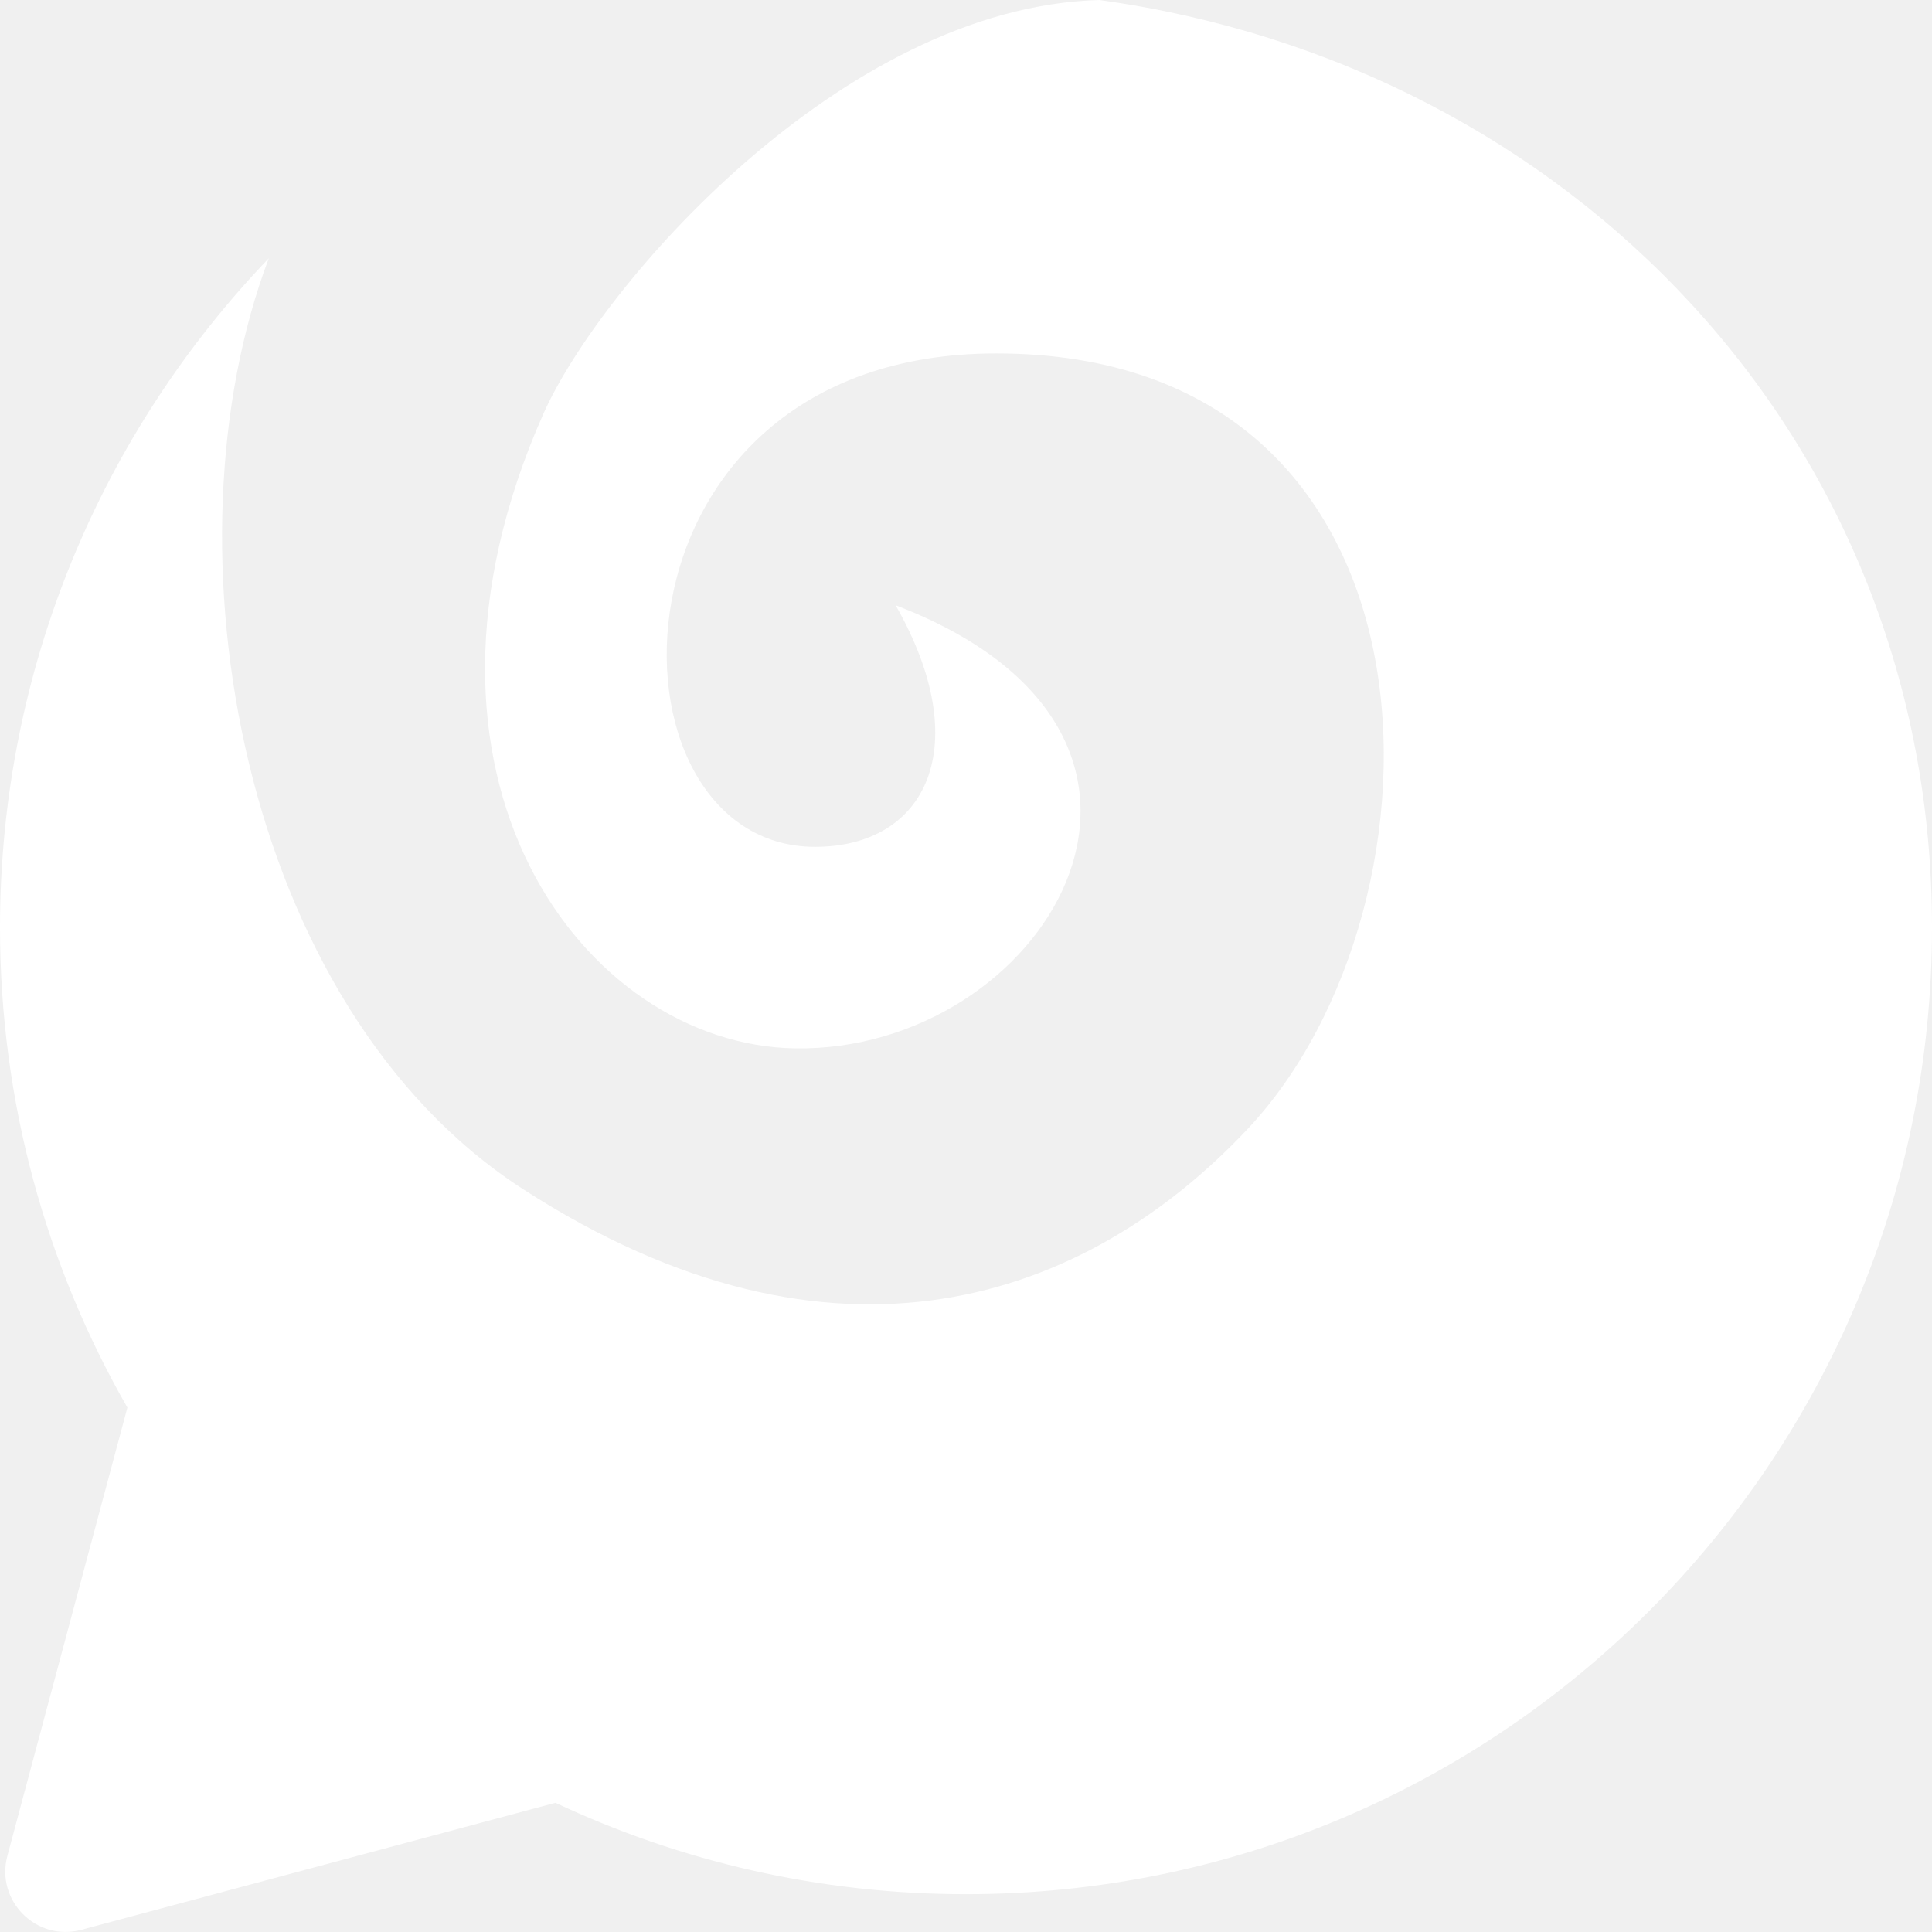
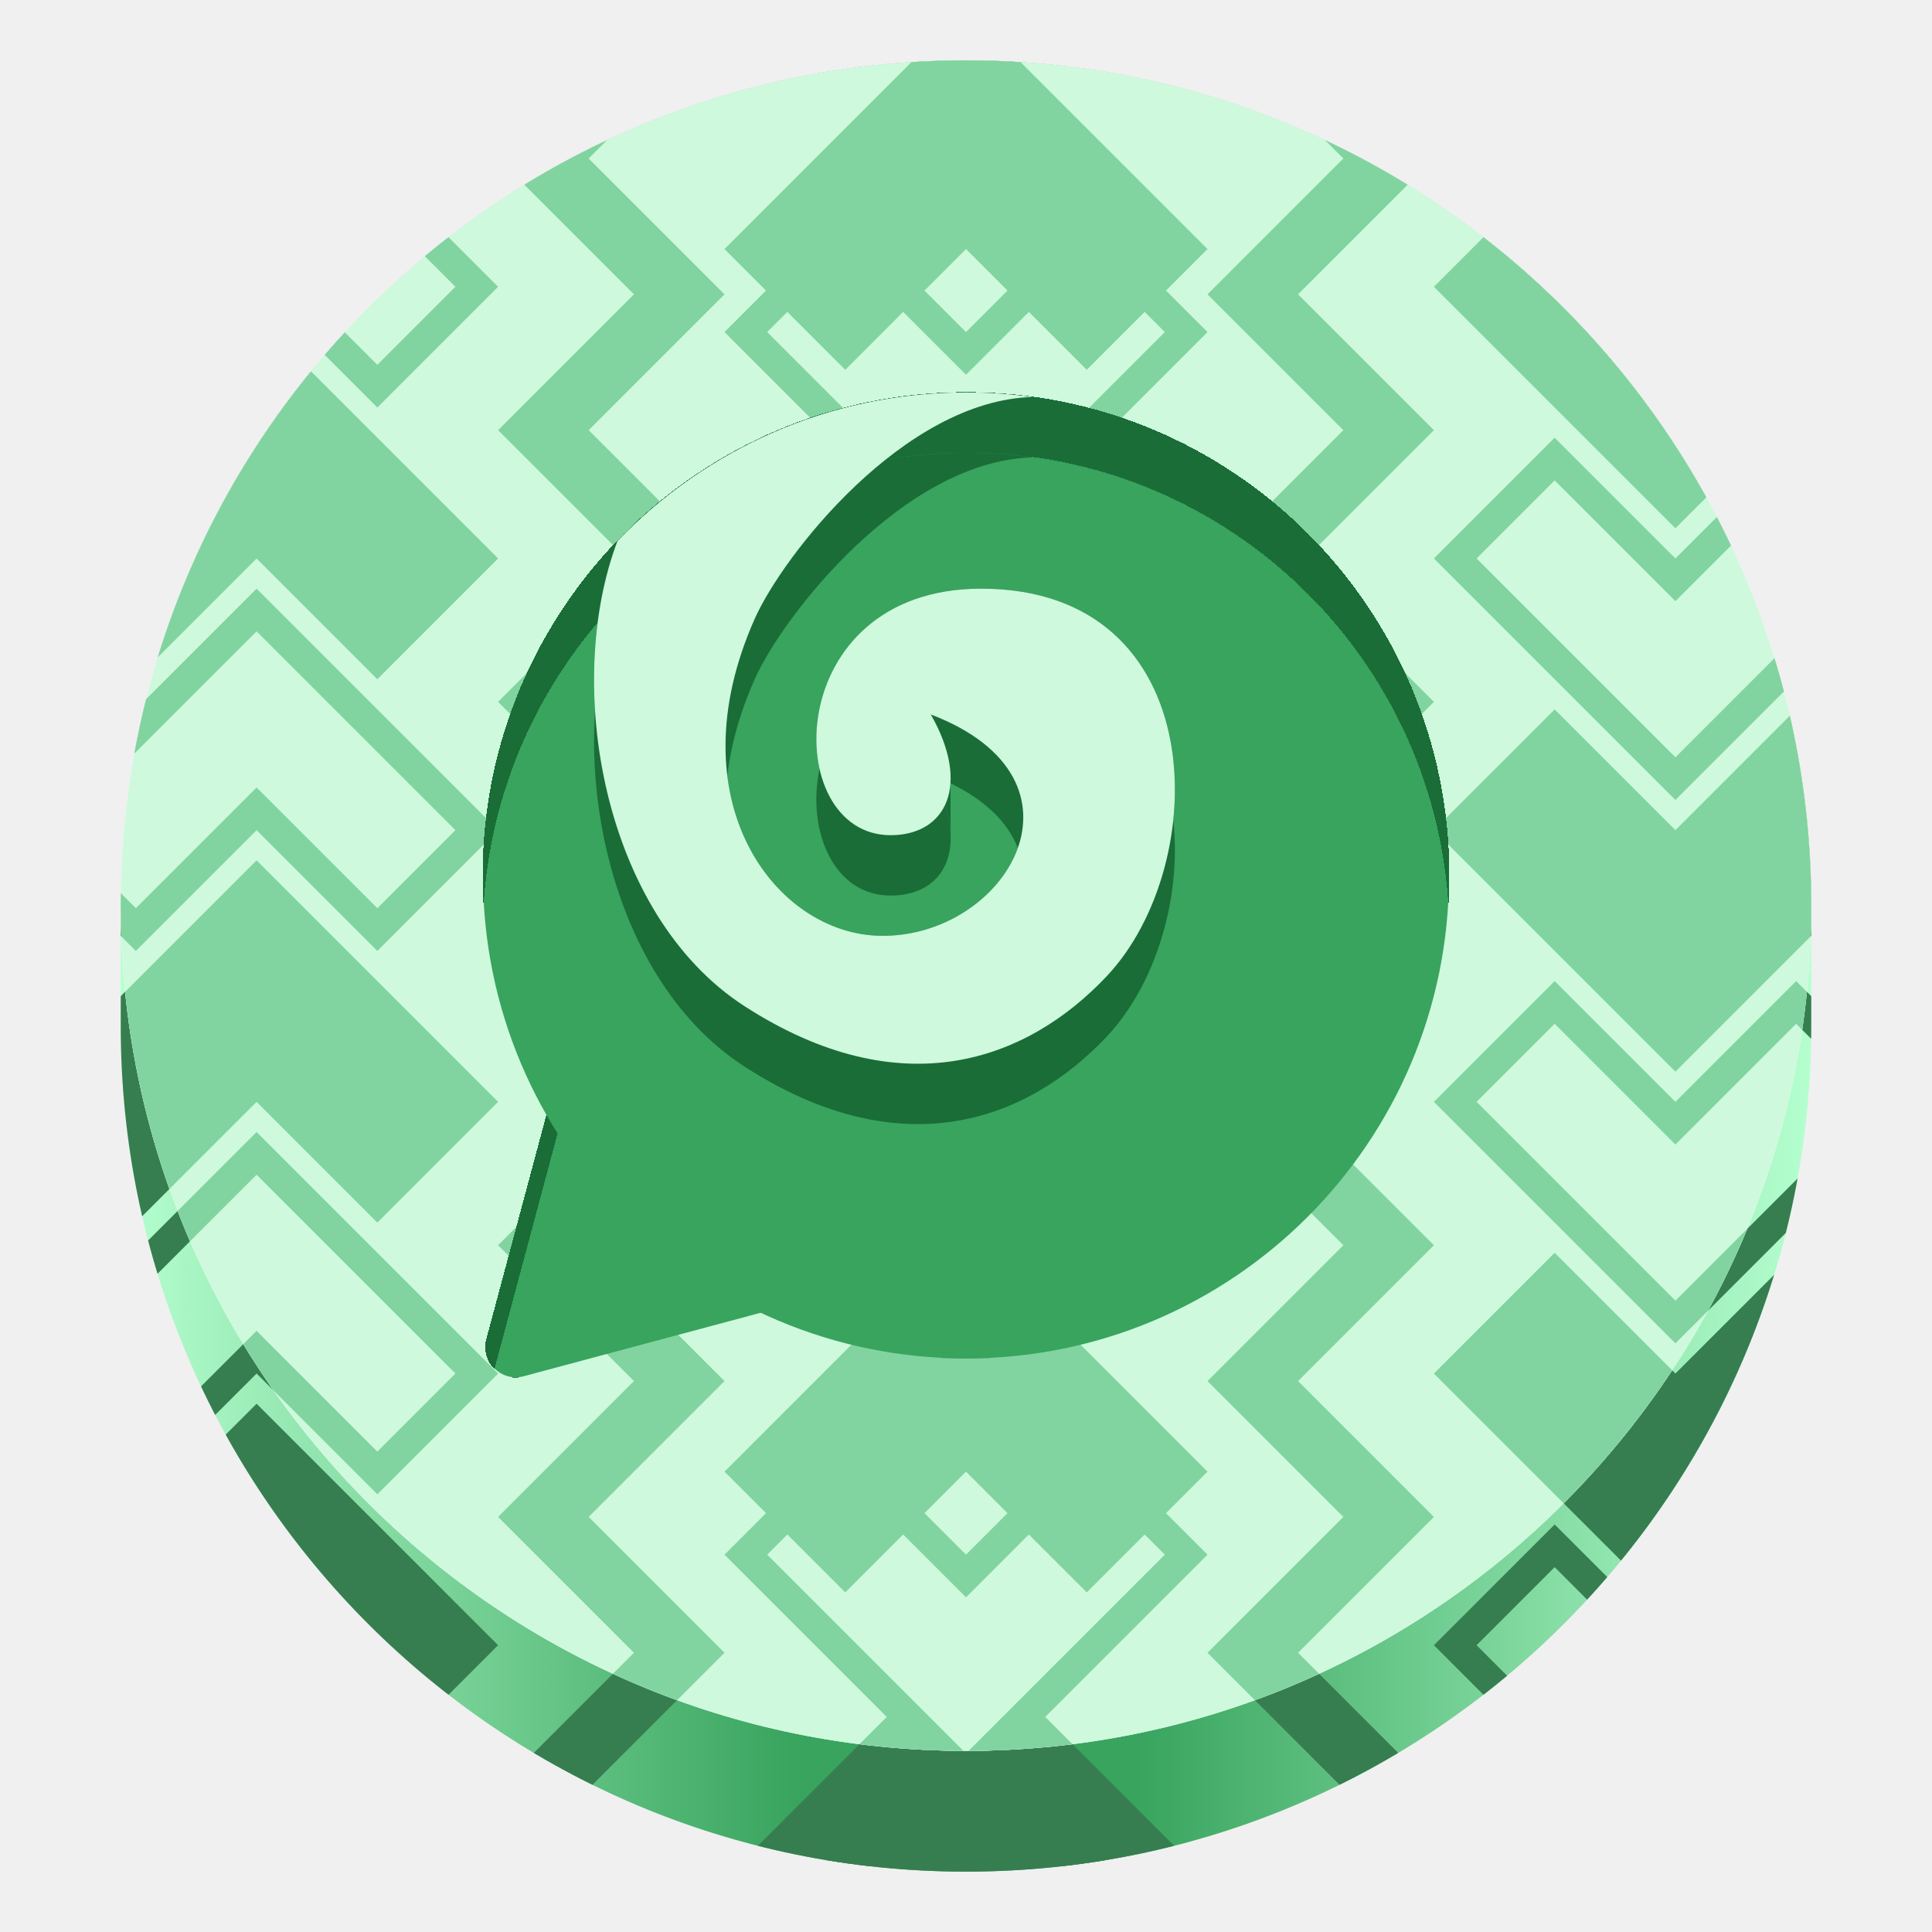
- <svg xmlns="http://www.w3.org/2000/svg" width="16" height="16" viewBox="0 0 16 16" version="1.1" id="svg1">
-   <g clip-path="url(#clip0_327_415)" id="g1">
-     <path fill="#ffffff" d="M9.104 0C13 0.538 16 3.634 16 7.681C16 12.103 12.418 15.687 8 15.687C6.784 15.687 5.632 15.415 4.6 14.93L0.674 15.982C0.302 16.082 -0.038 15.742 0.061 15.37L1.055 11.657C0.384 10.486 0 9.128 0 7.681C0 5.53 0.848 3.578 2.226 2.139C1.325 4.521 1.985 8.333 4.333 9.849C6.917 11.517 9 10.767 10.333 9.349C12.083 7.488 12.083 2.927 8.25 2.927C4.917 2.927 4.917 7.013 6.75 7.013C7.673 7.013 8.083 6.179 7.417 5.012L7.546 5.064C10.2 6.177 8.634 8.715 6.583 8.682C4.833 8.653 3.167 6.43 4.5 3.427C4.967 2.376 6.968 0.058 9.104 0Z" id="path1" />
+ <svg xmlns="http://www.w3.org/2000/svg" width="128" height="128" fill="none" viewBox="0 0 128 128">
+   <g clip-path="url(#a)">
+     <rect width="112" height="120" x="8" y="4" fill="url(#b)" rx="56" />
+     <path fill="#d9d9d9" d="M33 1 17-15 1 1l8 8 8-8 8 8z" />
+     <path stroke="#367e50" stroke-width="2" d="M31.586 19 25 25.586l-8-8-8 8L2.414 19 17 4.414z" />
+     <path fill="#367e50" d="M33 37 17 21 1 37l8 8 8-8 8 8z" />
+     <path stroke="#367e50" stroke-width="2" d="M31.586 55 25 61.586l-8-8-8 8L2.414 55 17 40.414z" />
+     <path fill="#367e50" d="M33 73 17 57 1 73l8 8 8-8 8 8z" />
+     <path stroke="#367e50" stroke-width="2" d="M31.586 91 25 97.586l-8-8-8 8L2.414 91 17 76.414z" />
+     <path fill="#367e50" d="M33 109 17 93 1 109l8 8 8-8 8 8z" />
+     <path fill="#d9d9d9" d="m33 127-16-16-16 16 8 8 8-8 8 8z" />
+     <path fill="#367e50" d="m42-10.5-3 3 9 9-9 9 9 9-9 9 9 9-9 9 9 9-9 9 9 9-9 9 9 9-9 9 9 9-9 9 9 9-6 6-3-3 3-3-9-9 9-9-9-9 9-9-9-9 9-9-9-9 9-9-9-9 9-9-9-9 9-9-9-9 9-9-9-9 6-6z" />
+     <path stroke="#367e50" stroke-width="2" d="M78.586 130 72 123.414l-8 8-8-8L49.414 130 64 144.586z" />
+     <path fill="#367e50" d="m80 124.5-16-16-16 16 8 8 8-8 8 8z" />
+     <path stroke="#367e50" stroke-width="2" d="M78.586 103 72 96.414l-8 8-8-8L49.414 103 64 117.586z" />
+     <path fill="#367e50" d="m80 97.5-16-16-16 16 8 8 8-8 8 8z" />
+     <path stroke="#367e50" stroke-width="2" d="M78.586 76 72 69.414l-8 8-8-8L49.414 76 64 90.586z" />
+     <path fill="#367e50" d="m80 70.5-16-16-16 16 8 8 8-8 8 8z" />
+     <path stroke="#367e50" stroke-width="2" d="M78.586 49 72 42.414l-8 8-8-8L49.414 49 64 63.586z" />
+     <path fill="#367e50" d="m80 43.5-16-16-16 16 8 8 8-8 8 8z" />
+     <path stroke="#367e50" stroke-width="2" d="M78.586 22 72 15.414l-8 8-8-8L49.414 22 64 36.586z" />
+     <path fill="#367e50" d="M80 16.5 64 .5l-16 16 8 8 8-8 8 8zM86-10.5l3 3-9 9 9 9-9 9 9 9-9 9 9 9-9 9 9 9-9 9 9 9-9 9 9 9-9 9 9 9-9 9 6 6 3-3-3-3 9-9-9-9 9-9-9-9 9-9-9-9 9-9-9-9 9-9-9-9 9-9-9-9 9-9-9-9 9-9-6-6z" />
+     <path fill="#d9d9d9" d="m127 127-16 16-16-16 8-8 8 8 8-8z" />
+     <path stroke="#367e50" stroke-width="2" d="M125.586 109 119 102.414l-8 8-8-8L96.414 109 111 123.586z" />
+     <path fill="#367e50" d="m127 91-16 16-16-16 8-8 8 8 8-8z" />
+     <path stroke="#367e50" stroke-width="2" d="M125.586 73 119 66.414l-8 8-8-8L96.414 73 111 87.586z" />
+     <path fill="#367e50" d="m127 55-16 16-16-16 8-8 8 8 8-8z" />
+     <path stroke="#367e50" stroke-width="2" d="M125.586 37 119 30.414l-8 8-8-8L96.414 37 111 51.586z" />
+     <path fill="#367e50" d="m127 19-16 16-16-16 8-8 8 8 8-8z" />
+     <path fill="#d9d9d9" d="m127 1-16 16L95 1l8-8 8 8 8-8z" />
  </g>
-   <defs id="defs1">
-     <clipPath id="clip0_327_415">
-       <rect width="16" height="16" id="rect1" />
+   <g clip-path="url(#c)">
+     <rect width="112" height="112" x="8" y="4" fill="#fff" rx="56" />
+     <rect width="112" height="112" x="8" y="4" fill="#cef9dd" rx="56" />
+     <path fill="#d9d9d9" d="M33 1 17-15 1 1l8 8 8-8 8 8z" />
+     <path stroke="#81d49f" stroke-width="2" d="M31.586 19 25 25.586l-8-8-8 8L2.414 19 17 4.414z" />
+     <path fill="#81d49f" d="M33 37 17 21 1 37l8 8 8-8 8 8z" />
+     <path stroke="#81d49f" stroke-width="2" d="M31.586 55 25 61.586l-8-8-8 8L2.414 55 17 40.414z" />
+     <path fill="#81d49f" d="M33 73 17 57 1 73l8 8 8-8 8 8z" />
+     <path stroke="#81d49f" stroke-width="2" d="M31.586 91 25 97.586l-8-8-8 8L2.414 91 17 76.414z" />
+     <path fill="#81d49f" d="M33 109 17 93 1 109l8 8 8-8 8 8z" />
+     <path fill="#d9d9d9" d="m33 127-16-16-16 16 8 8 8-8 8 8z" />
+     <path fill="#81d49f" d="m42-10.5-3 3 9 9-9 9 9 9-9 9 9 9-9 9 9 9-9 9 9 9-9 9 9 9-9 9 9 9-9 9 9 9-6 6-3-3 3-3-9-9 9-9-9-9 9-9-9-9 9-9-9-9 9-9-9-9 9-9-9-9 9-9-9-9 9-9-9-9 6-6zM80 124.5l-16-16-16 16 8 8 8-8 8 8z" />
+     <path fill="#cef9dd" stroke="#81d49f" stroke-width="2" d="M78.586 103 72 96.414l-8 8-8-8L49.414 103 64 117.586z" />
+     <path fill="#81d49f" d="m80 97.5-16-16-16 16 8 8 8-8 8 8z" />
+     <path fill="#cef9dd" stroke="#81d49f" stroke-width="2" d="M78.586 76 72 69.414l-8 8-8-8L49.414 76 64 90.586z" />
+     <path fill="#81d49f" d="m80 70.5-16-16-16 16 8 8 8-8 8 8z" />
+     <path fill="#cef9dd" stroke="#81d49f" stroke-width="2" d="M78.586 49 72 42.414l-8 8-8-8L49.414 49 64 63.586z" />
+     <path fill="#81d49f" d="m80 43.5-16-16-16 16 8 8 8-8 8 8z" />
+     <path fill="#cef9dd" stroke="#81d49f" stroke-width="2" d="M78.586 22 72 15.414l-8 8-8-8L49.414 22 64 36.586z" />
+     <path fill="#81d49f" d="M80 16.5 64 .5l-16 16 8 8 8-8 8 8zM86-10.5l3 3-9 9 9 9-9 9 9 9-9 9 9 9-9 9 9 9-9 9 9 9-9 9 9 9-9 9 9 9-9 9 6 6 3-3-3-3 9-9-9-9 9-9-9-9 9-9-9-9 9-9-9-9 9-9-9-9 9-9-9-9 9-9-9-9 9-9-6-6z" />
+     <path stroke="#81d49f" stroke-width="2" d="M125.586 109 119 102.414l-8 8-8-8L96.414 109 111 123.586z" />
+     <path fill="#81d49f" d="m127 91-16 16-16-16 8-8 8 8 8-8z" />
+     <path stroke="#81d49f" stroke-width="2" d="M125.586 73 119 66.414l-8 8-8-8L96.414 73 111 87.586z" />
+     <path fill="#81d49f" d="m127 55-16 16-16-16 8-8 8 8 8-8z" />
+     <path stroke="#81d49f" stroke-width="2" d="M125.586 37 119 30.414l-8 8-8-8L96.414 37 111 51.586z" />
+     <path fill="#81d49f" d="m127 19-16 16-16-16 8-8 8 8 8-8z" />
+     <path fill="#d9d9d9" d="m127 1-16 16L95 1l8-8 8 8 8-8z" />
+   </g>
+   <g filter="url(#d)">
+     <path fill="#38a45e" d="M34.695 91.18c-1.488.398-2.849-.963-2.45-2.45L38.77 64.38l20.276 20.276z" />
+   </g>
+   <g filter="url(#e)">
+     <circle cx="64" cy="58" r="32" fill="#38a45e" />
+   </g>
+   <path fill="#1a6d37" d="M59 55.333c1.718 0 2.992-.721 3.595-1.963q.317-.65.375-1.475c.087-1.266-.309-2.821-1.303-4.562 11.333 4.334 5 14.8-3.334 14.667-7.001-.112-13.666-9-8.333-21 1.112-2.502 4.402-7.157 8.687-10.561 2.908-2.31 6.275-4.044 9.73-4.137A32 32 0 0 0 64 26c-9.075 0-17.268 3.778-23.092 9.846-3.609 9.52-.97 24.759 8.425 30.82 10.334 6.667 18.667 3.667 24-2C80.333 57.23 80.333 39 65 39c-8.79 0-11.785 7.098-10.705 11.936.559 2.5 2.206 4.397 4.705 4.397" />
+   <path fill="#1a6d37" d="M58.687 30.439a32.293 32.293 0 0 1 9.729-.137v-4c-3.454.093-6.82 1.827-9.729 4.137" />
+   <path fill="#1a6d37" fill-rule="evenodd" d="M54.295 50.936C55.127 46.93 58.46 43 65 43c15.333 0 15.333 18.23 8.333 25.667-5.333 5.666-13.666 8.666-24 2-9.395-6.062-12.034-21.3-8.425-30.82A31.93 31.93 0 0 1 64 30c1.498 0 2.973.103 4.416.302C59.871 30.532 51.866 40.8 50 45c-5.333 12 1.332 20.888 8.333 21 7.993.128 14.145-9.495 4.637-14.105q-.609-.295-1.303-.562c.407.713.713 1.394.928 2.037-.603 1.242-1.877 1.963-3.595 1.963-2.499 0-4.146-1.896-4.705-4.397" clip-rule="evenodd" />
+   <path fill="#1a6d37" d="m62.982 55.52-.012-3.625a4 4 0 0 1-.375 1.475c.258.776.383 1.497.386 2.15" />
+   <path fill="#1a6d37" d="M62.595 53.37c-.603 1.242-1.877 1.963-3.595 1.963-2.499 0-4.146-1.896-4.705-4.397-.864 4.159.97 8.397 4.705 8.397 2.449 0 3.995-1.465 3.981-3.814-.003-.652-.128-1.373-.386-2.15" />
+   <path fill="#cef9dd" d="M59 55.333c3.693 0 5.333-3.333 2.667-8 11.333 4.334 5 14.8-3.334 14.667-7.001-.112-13.666-9-8.333-21 1.867-4.2 9.871-14.468 18.416-14.698A32 32 0 0 0 64 26c-9.075 0-17.268 3.778-23.092 9.846-3.609 9.52-.97 24.759 8.425 30.82 10.334 6.667 18.667 3.667 24-2C80.333 57.23 80.333 39 65 39c-13.333 0-13.333 16.333-6 16.333" />
+   <defs>
+     <clipPath id="a">
+       <rect width="112" height="120" x="8" y="4" fill="#fff" rx="56" />
    </clipPath>
+     <clipPath id="c">
+       <rect width="112" height="112" x="8" y="4" fill="#fff" rx="56" />
+     </clipPath>
+     <filter id="d" width="26.871" height="26.871" x="32.175" y="64.379" color-interpolation-filters="sRGB" filterUnits="userSpaceOnUse">
+       <feFlood flood-opacity="0" result="BackgroundImageFix" />
+       <feBlend in="SourceGraphic" in2="BackgroundImageFix" result="shape" />
+       <feColorMatrix in="SourceAlpha" result="hardAlpha" values="0 0 0 0 0 0 0 0 0 0 0 0 0 0 0 0 0 0 127 0" />
+       <feOffset dy="4" />
+       <feComposite in2="hardAlpha" k2="-1" k3="1" operator="arithmetic" />
+       <feColorMatrix values="0 0 0 0 0.102 0 0 0 0 0.427 0 0 0 0 0.216 0 0 0 1 0" />
+       <feBlend in2="shape" result="effect1_innerShadow_307_51" />
+     </filter>
+     <filter id="e" width="64" height="64" x="32" y="26" color-interpolation-filters="sRGB" filterUnits="userSpaceOnUse">
+       <feFlood flood-opacity="0" result="BackgroundImageFix" />
+       <feBlend in="SourceGraphic" in2="BackgroundImageFix" result="shape" />
+       <feColorMatrix in="SourceAlpha" result="hardAlpha" values="0 0 0 0 0 0 0 0 0 0 0 0 0 0 0 0 0 0 127 0" />
+       <feOffset dy="4" />
+       <feComposite in2="hardAlpha" k2="-1" k3="1" operator="arithmetic" />
+       <feColorMatrix values="0 0 0 0 0.102 0 0 0 0 0.427 0 0 0 0 0.216 0 0 0 1 0" />
+       <feBlend in2="shape" result="effect1_innerShadow_307_51" />
+     </filter>
+     <linearGradient id="b" x1="8" x2="120" y1="124" y2="124" gradientUnits="userSpaceOnUse">
+       <stop stop-color="#b5ffcf" />
+       <stop offset=".2" stop-color="#77d196" />
+       <stop offset=".4" stop-color="#38a45e" />
+       <stop offset=".6" stop-color="#38a45e" />
+       <stop offset=".8" stop-color="#77d297" />
+       <stop offset="1" stop-color="#b5ffcf" />
+     </linearGradient>
  </defs>
</svg>
